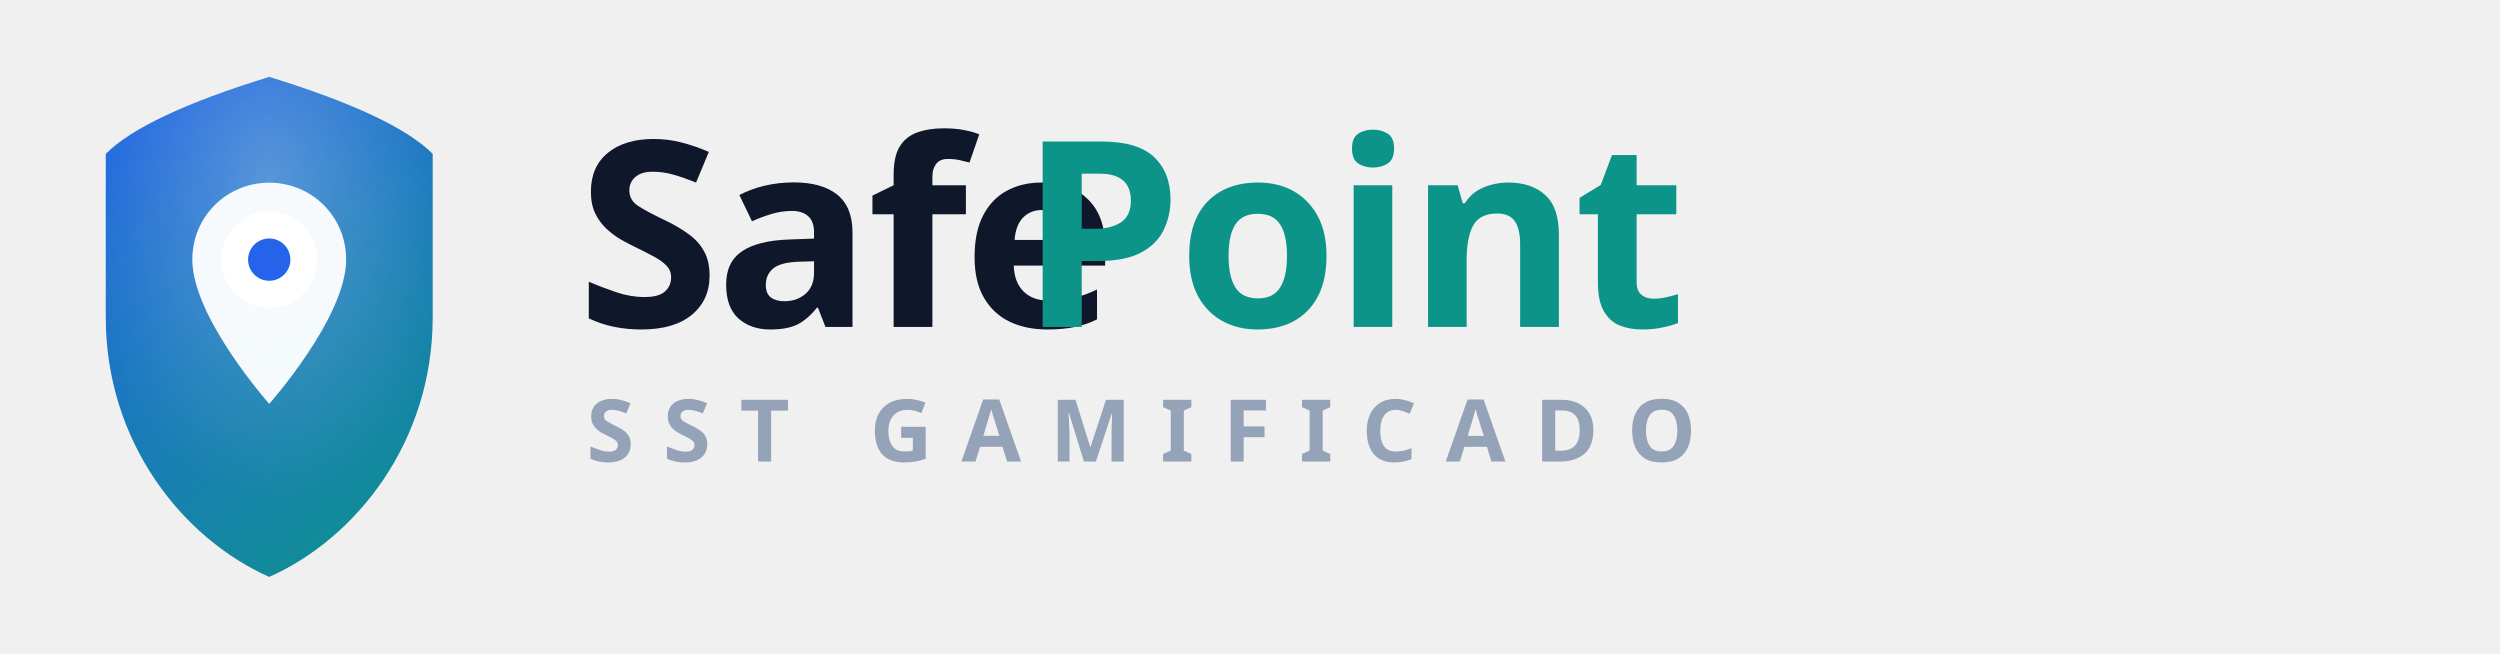
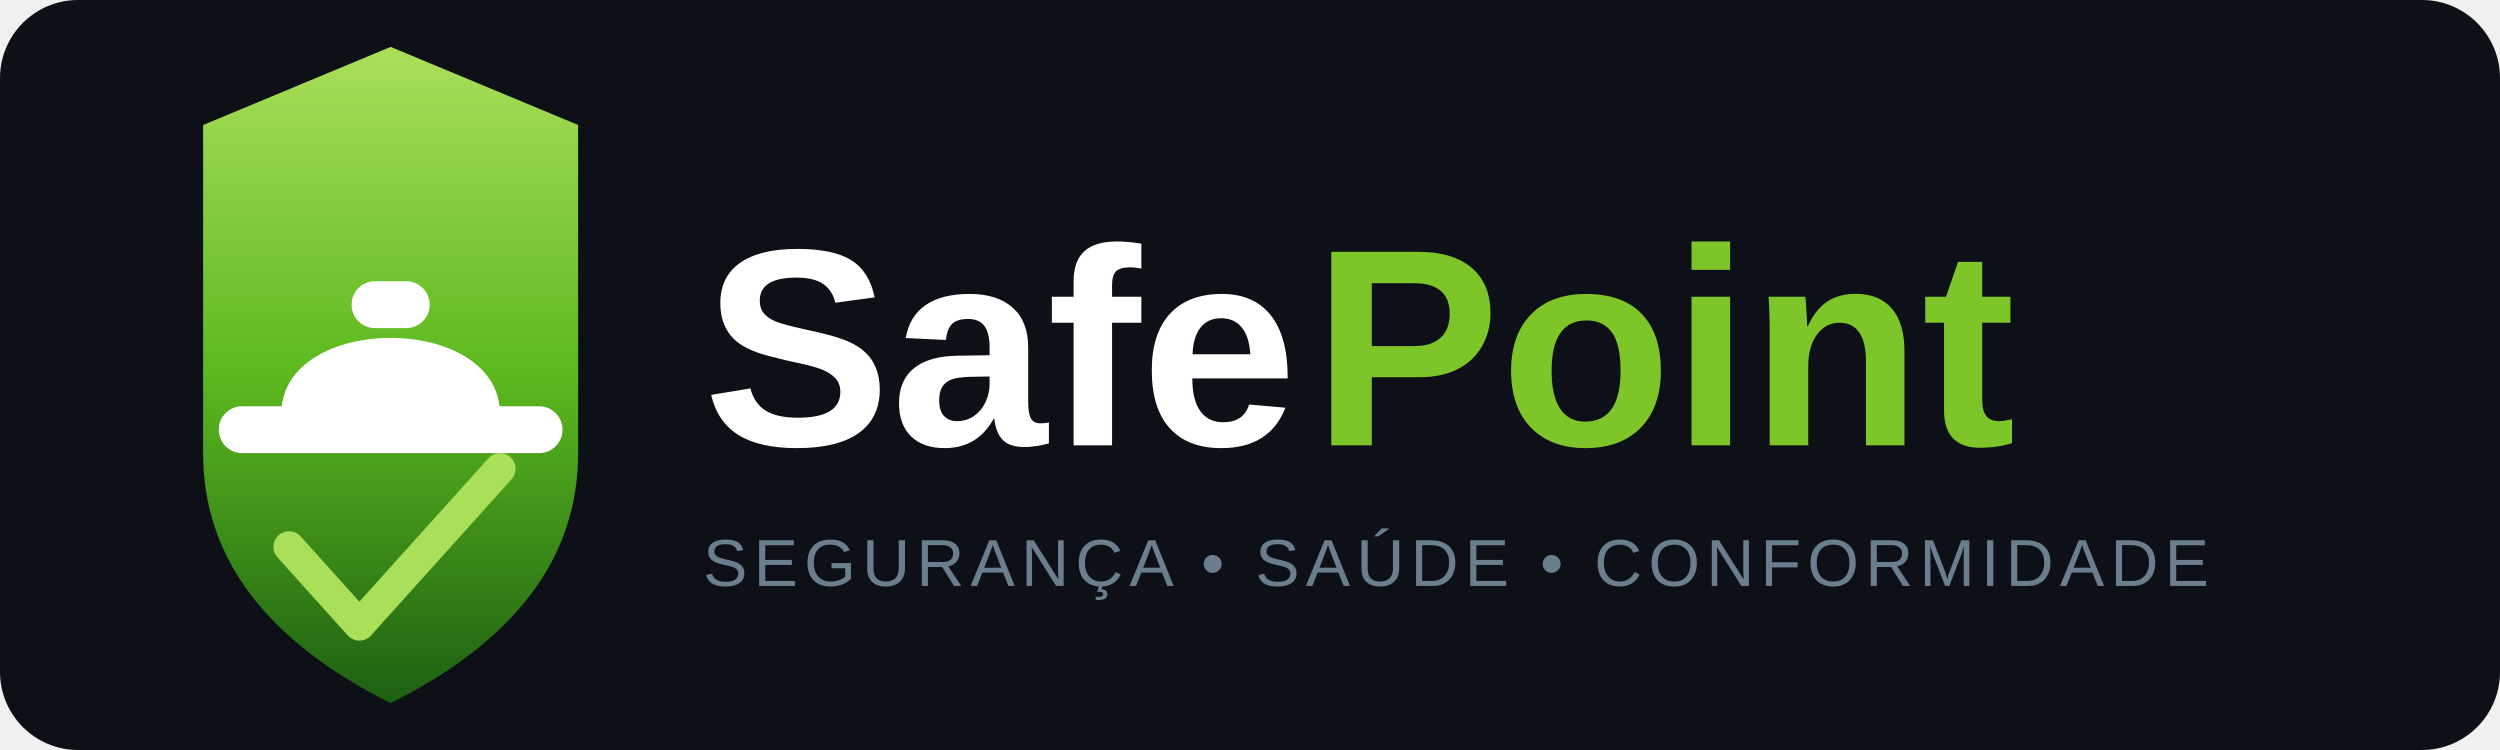
- <svg xmlns="http://www.w3.org/2000/svg" viewBox="0 0 260 68" fill="none">
+ <svg xmlns="http://www.w3.org/2000/svg" viewBox="0 0 320 96">
  <defs>
-     <linearGradient id="shieldGradFull" x1="0" y1="0" x2="40" y2="54" gradientUnits="userSpaceOnUse">
-       <stop offset="0%" stop-color="#2563eb" />
-       <stop offset="100%" stop-color="#0d9488" />
+     <linearGradient id="sg" x1="0%" y1="0%" x2="0%" y2="100%">
+       <stop offset="0%" stop-color="#AADF5A" />
+       <stop offset="50%" stop-color="#5CB81E" />
+       <stop offset="100%" stop-color="#1D6013" />
    </linearGradient>
-     <radialGradient id="innerGlowFull" cx="50%" cy="30%" r="55%" fx="50%" fy="20%">
-       <stop offset="0%" stop-color="#ffffff" stop-opacity="0.25" />
-       <stop offset="100%" stop-color="#ffffff" stop-opacity="0" />
-     </radialGradient>
+     <clipPath id="sc">
+       <path d="M50,6 L74,16 L74,58 Q74,78 50,90 Q26,78 26,58 L26,16 Z" />
+     </clipPath>
  </defs>
-   <g transform="translate(8, 7)">
-     <path d="M20 1 Q7 5 3 9 L3 26 C3 39 11 49 20 53 C29 49 37 39 37 26 L37 9 Q33 5 20 1 Z" fill="url(#shieldGradFull)" />
-     <path d="M20 1 Q7 5 3 9 L3 26 C3 39 11 49 20 53 C29 49 37 39 37 26 L37 9 Q33 5 20 1 Z" fill="url(#innerGlowFull)" />
-     <path d="M20 35 C20 35 12 26 12 20 C12 15.5 15.6 12 20 12 C24.4 12 28 15.5 28 20 C28 26 20 35 20 35 Z" fill="white" opacity="0.95" />
-     <circle cx="20" cy="20" r="5" fill="white" opacity="0.95" />
-     <circle cx="20" cy="20" r="2.2" fill="#2563eb" />
-   </g>
-   <text x="60" y="34" font-family="'Segoe UI', system-ui, -apple-system, sans-serif" font-weight="800" font-size="27" fill="#0f172a" letter-spacing="-0.5">Safe</text>
-   <text x="106" y="34" font-family="'Segoe UI', system-ui, -apple-system, sans-serif" font-weight="800" font-size="27" fill="#0d9488" letter-spacing="-0.5">Point</text>
-   <text x="61" y="48" font-family="'Segoe UI', system-ui, -apple-system, sans-serif" font-weight="600" font-size="9" fill="#94a3b8" letter-spacing="3">SST GAMIFICADO</text>
+   <rect width="320" height="96" fill="#0D1117" rx="10" />
+   <path d="M50,6 L74,16 L74,58 Q74,78 50,90 Q26,78 26,58 L26,16 Z" fill="url(#sg)" />
+   <path d="M36,53 C36,40 64,40 64,53" fill="white" clip-path="url(#sc)" />
+   <rect x="28" y="52" width="44" height="6" rx="3" fill="white" clip-path="url(#sc)" />
+   <rect x="45" y="36" width="10" height="6" rx="3" fill="white" clip-path="url(#sc)" />
+   <path d="M37,70 L46,80 L64,60" stroke="#AADF5A" stroke-width="4" fill="none" stroke-linecap="round" stroke-linejoin="round" clip-path="url(#sc)" />
+   <text x="90" y="57" font-family="'Segoe UI','Helvetica Neue',Arial,sans-serif" font-size="36" font-weight="800" fill="white">Safe</text>
+   <text x="168" y="57" font-family="'Segoe UI','Helvetica Neue',Arial,sans-serif" font-size="36" font-weight="800" fill="#7DC528">Point</text>
+   <text x="90" y="75" font-family="'Segoe UI','Helvetica Neue',Arial,sans-serif" font-size="8.5" fill="#6A7E8E" letter-spacing="0.8">SEGURANÇA • SAÚDE • CONFORMIDADE</text>
</svg>
